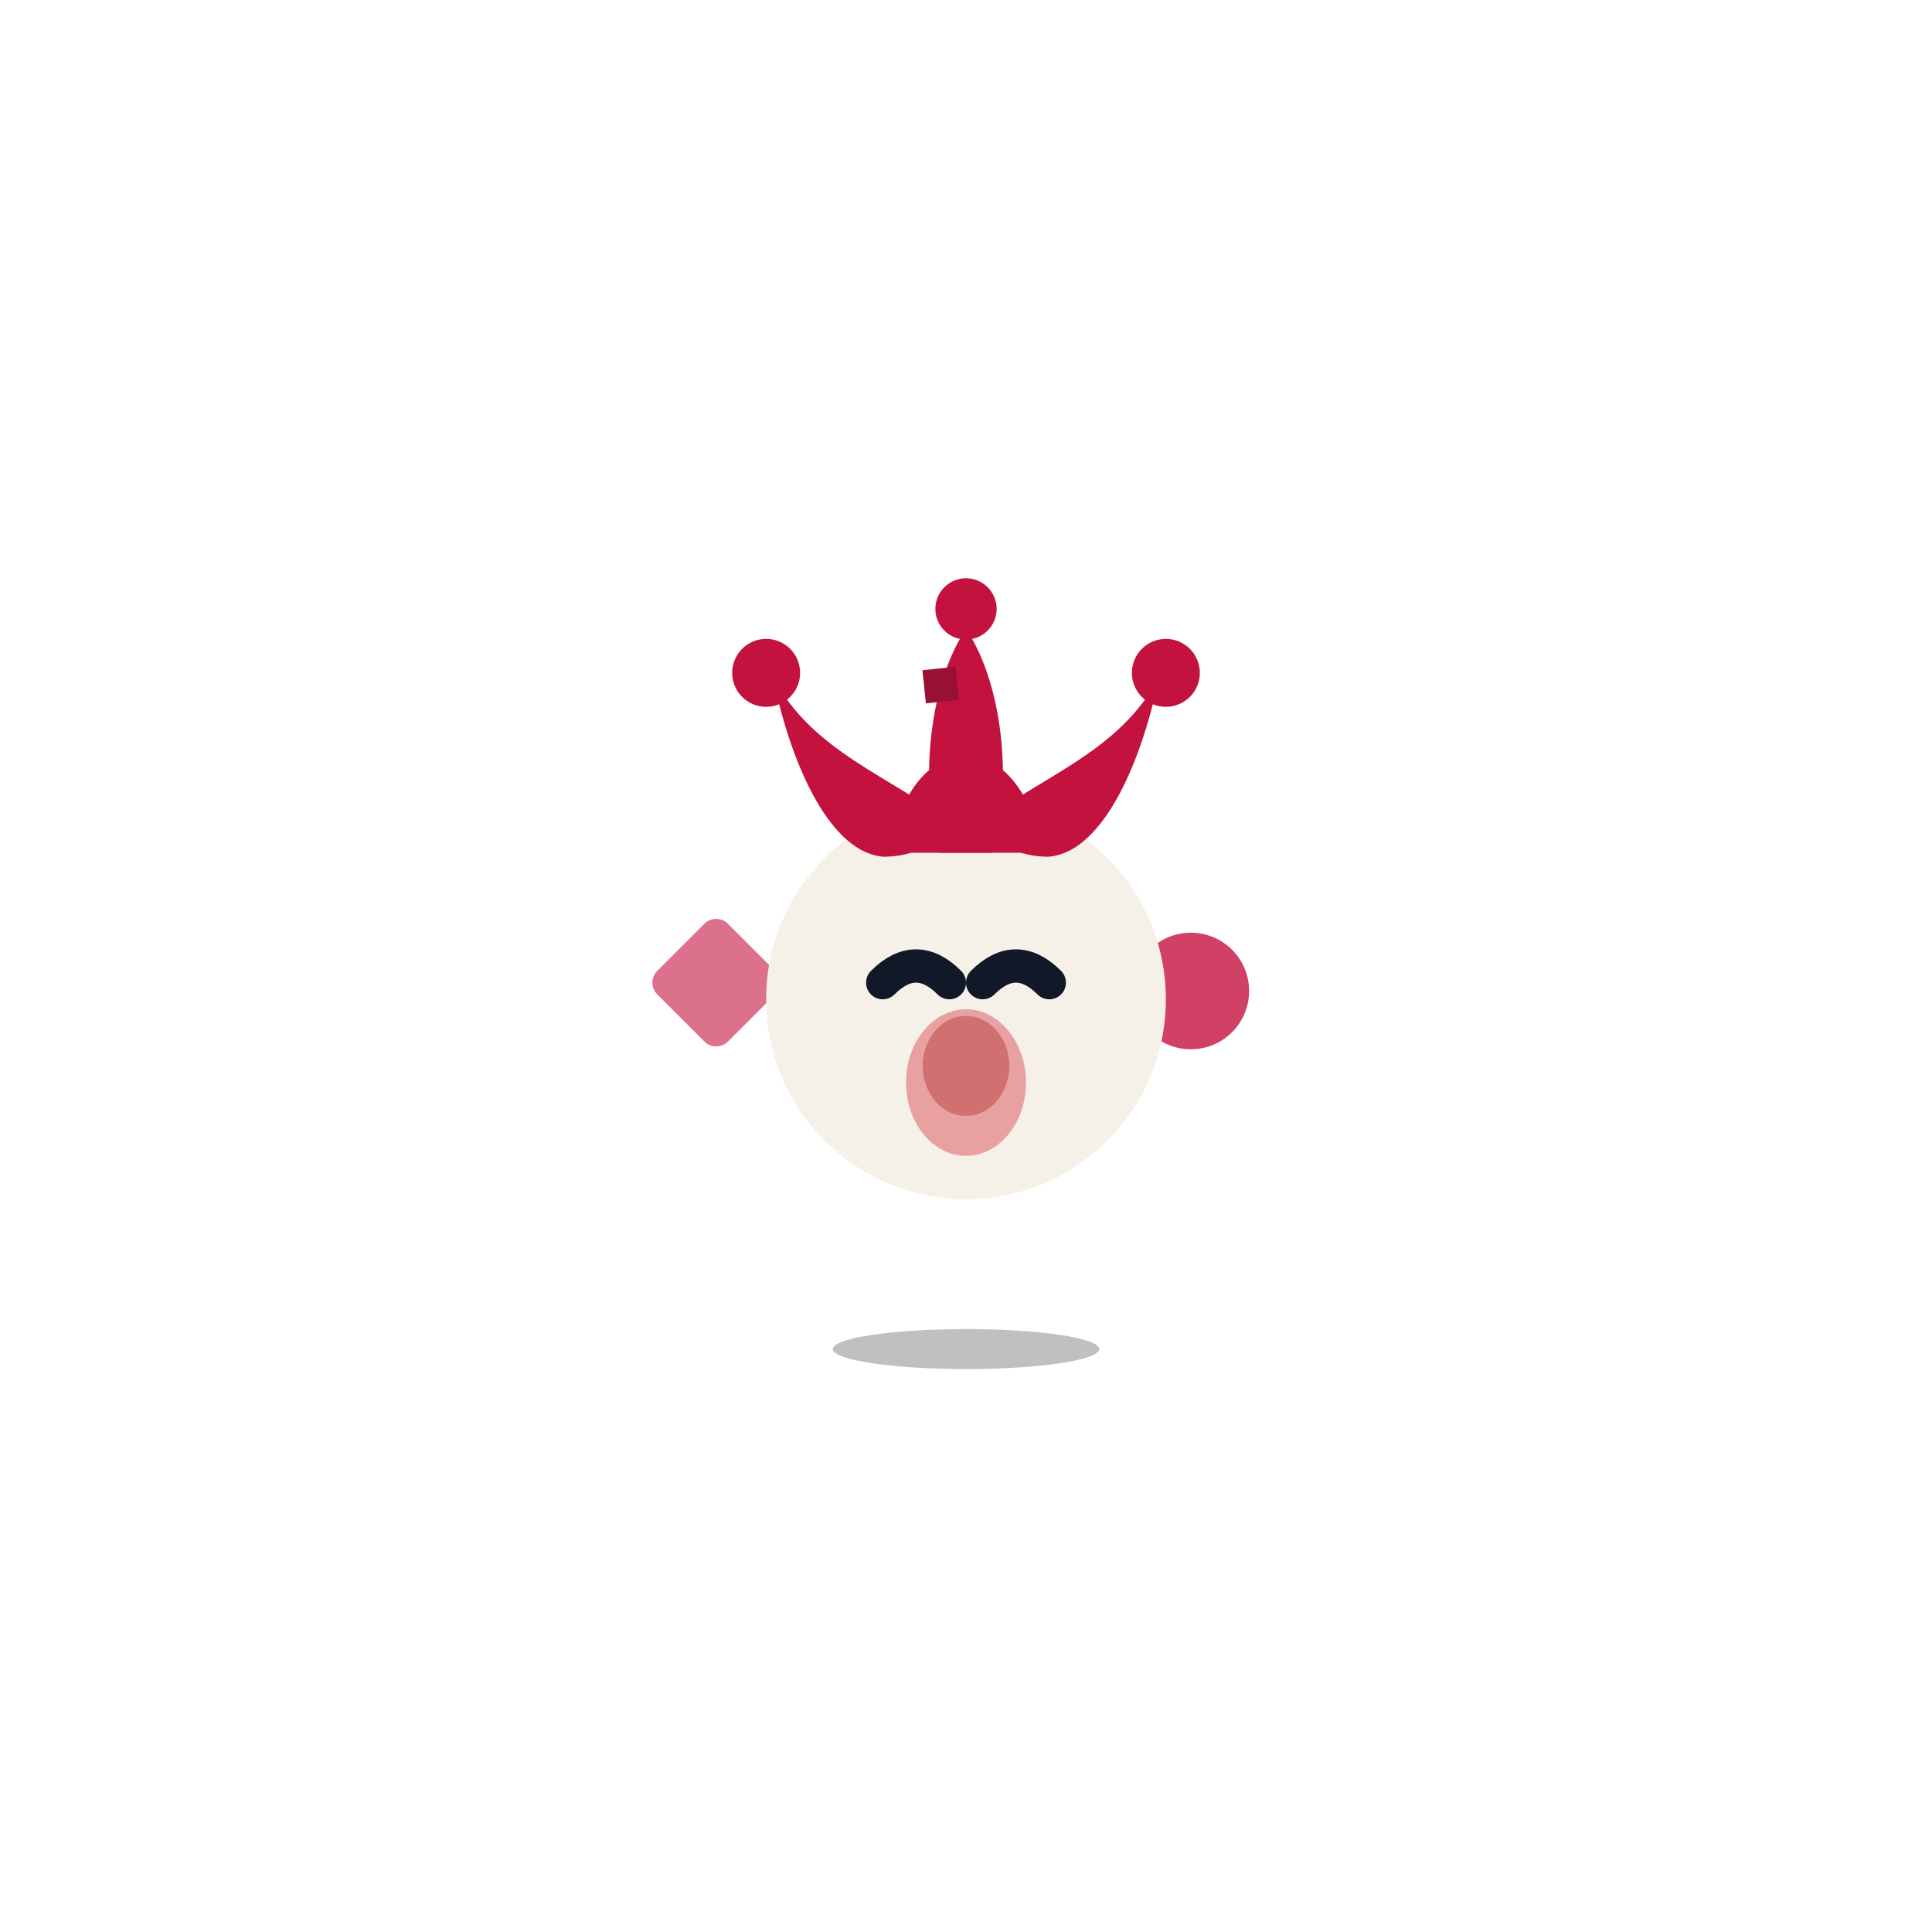
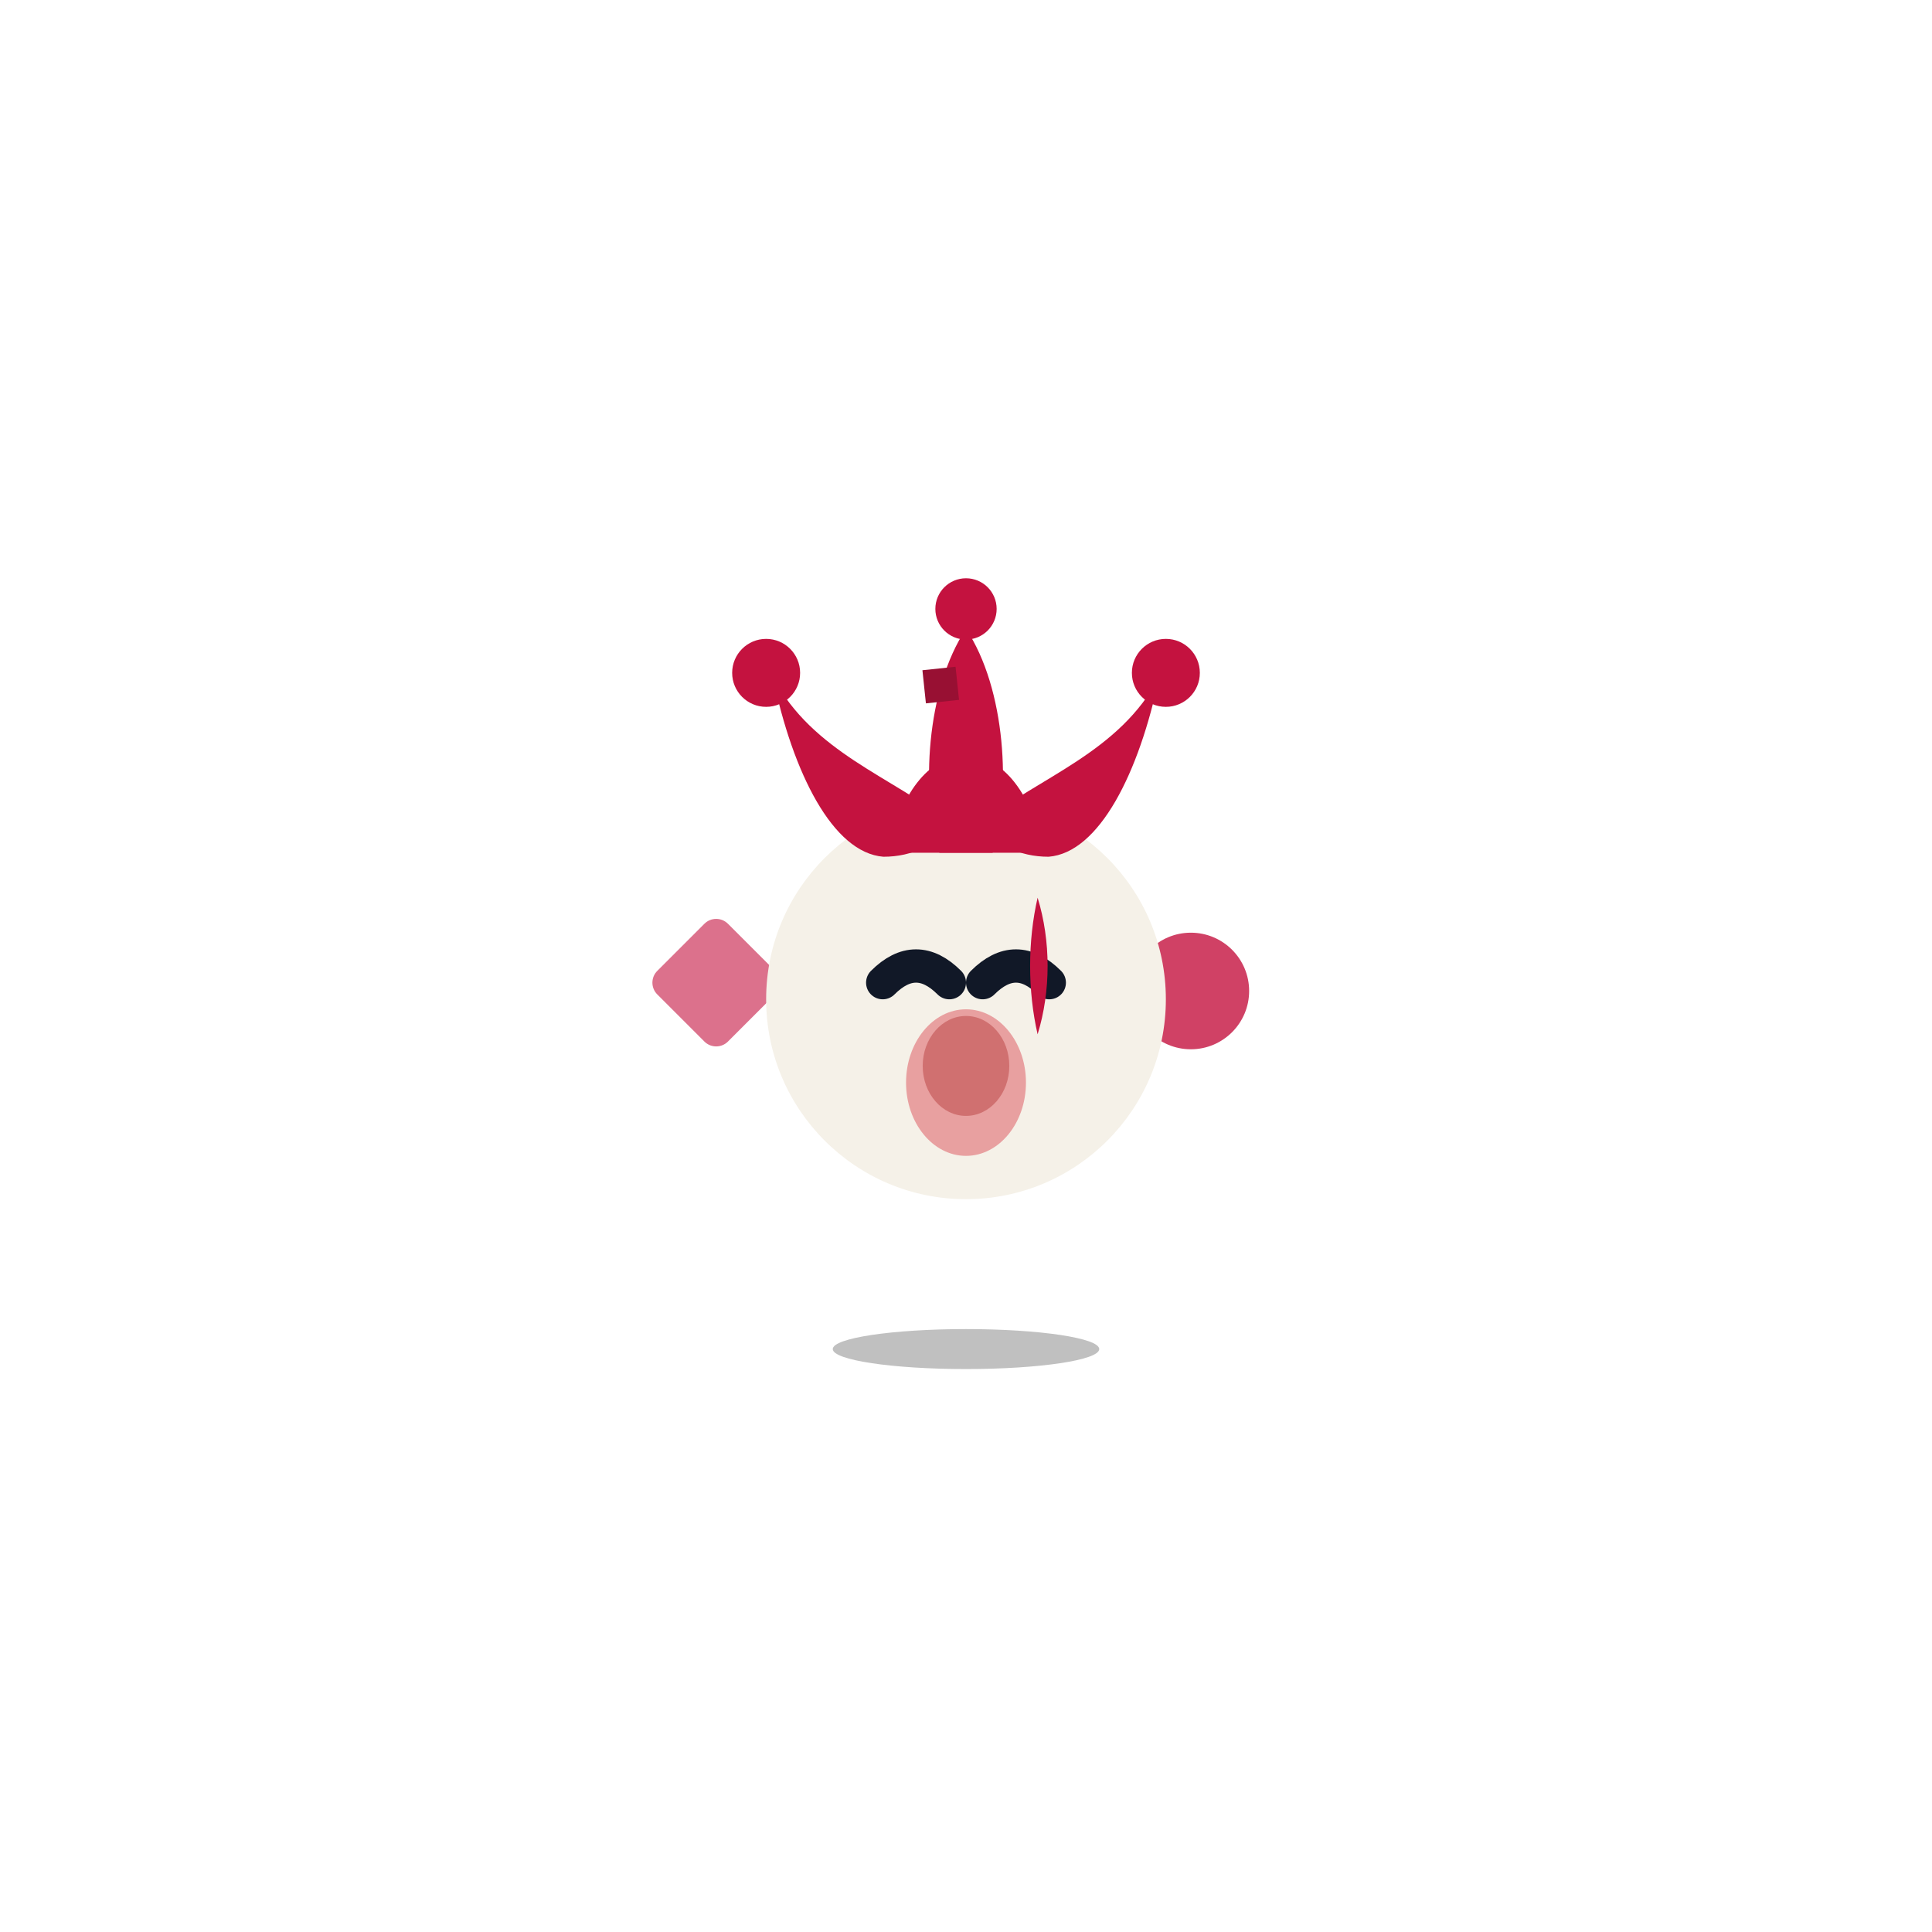
<svg xmlns="http://www.w3.org/2000/svg" viewBox="-18 -18 58 58" width="500" height="500" fill="none">
  <defs>
    <style>
    .yawn-body { transform-origin:11px 18px; animation:yawn-lean 3.5s ease-in-out infinite; }
    .yawn-mouth { transform-origin:11px 14.5px; animation:yawn-open 3.5s ease-in-out infinite; }
    .yawn-hand { transform-origin:16px 14px; animation:yawn-hand 3.5s ease-in-out infinite; }
    .yawn-shadow { transform-origin:11px 22.5px; animation:yawn-shadow 3.5s ease-in-out infinite; }
    @keyframes yawn-lean { 0%,100%{transform:translateY(0) rotate(0)} 35%,65%{transform:translateY(-1px) rotate(-4deg)} }
    @keyframes yawn-open { 0%,15%{transform:scale(.4)} 30%{transform:scale(1.1)} 50%{transform:scale(1.3)} 70%{transform:scale(1)} 85%,100%{transform:scale(.4)} }
    @keyframes yawn-hand { 0%,15%{transform:rotate(0) translateY(0)} 30%,70%{transform:rotate(-40deg) translateY(-2px)} 85%,100%{transform:rotate(0) translateY(0)} }
    @keyframes yawn-shadow { 0%,100%{transform:scaleX(1);opacity:.3} 50%{transform:scaleX(1.03);opacity:.35} }
  </style>
  </defs>
  <ellipse class="yawn-shadow" cx="11" cy="22.5" rx="4" ry="0.6" fill="#c0c0c0" />
  <g class="yawn-body">
    <rect x="2" y="10" width="3" height="3" rx="0.5" fill="#c4123f" opacity="0.6" transform="rotate(45 3.5 11.5)" />
    <g class="yawn-hand">
      <rect x="16" y="10" width="3.5" height="3.5" rx="1.75" fill="#c4123f" opacity="0.8" />
    </g>
    <rect x="5" y="6" width="12" height="12" rx="6" fill="#f5f1e8" />
    <g class="pet-hat" transform="translate(11.00 7.00) rotate(0.0)">
      <path d="M-0.48 -0.30 C-2.20 -1.68 -4.60 -2.40 -5.80 -4.68 C-5.20 -1.80 -4.00 0.60 -2.48 0.72 C-1.60 0.72 -0.88 0.36 -0.48 -0.30 Z" fill="#c4123f" />
      <path d="M0.48 -0.30 C2.20 -1.68 4.60 -2.40 5.80 -4.68 C5.20 -1.80 4.00 0.60 2.48 0.72 C1.60 0.72 0.88 0.36 0.48 -0.30 Z" fill="#c4123f" />
      <path d="M-2.32 0.60 C-1.60 -3.30 1.60 -3.30 2.32 0.60 Z" fill="#c4123f" />
      <path d="M0 -6.12 C-1.20 -4.32 -1.36 -1.20 -0.80 0.60 L0.80 0.60 C1.36 -1.20 1.20 -4.32 0 -6.12 Z" fill="#c4123f" />
      <circle cx="-6.00" cy="-4.80" r="1.02" fill="#c4123f" />
      <circle cx="6.00" cy="-4.80" r="1.02" fill="#c4123f" />
      <circle cx="0" cy="-6.72" r="0.92" fill="#c4123f" />
    </g>
    <rect x="10" y="2" width="1" height="1" fill="#981033" transform="rotate(-6 11 5)" />
    <path d="M8.5 11.5 Q9.5 10.5 10.5 11.5" stroke="#111827" stroke-width="1" stroke-linecap="round" fill="none" />
    <path d="M11.5 11.5 Q12.5 10.5 13.5 11.5" stroke="#111827" stroke-width="1" stroke-linecap="round" fill="none" />
+     <path d="M13.15 8.95 C13.55 10.25 13.55 11.75 13.15 13.05 C12.85 11.75 12.85 10.25 13.15 8.95 Z" fill="#c4123f" />
    <g class="yawn-mouth">
      <ellipse cx="11" cy="14.5" rx="1.8" ry="2.2" fill="#e8a0a0" />
      <ellipse cx="11" cy="14" rx="1.3" ry="1.5" fill="#d07070" />
    </g>
  </g>
</svg>
